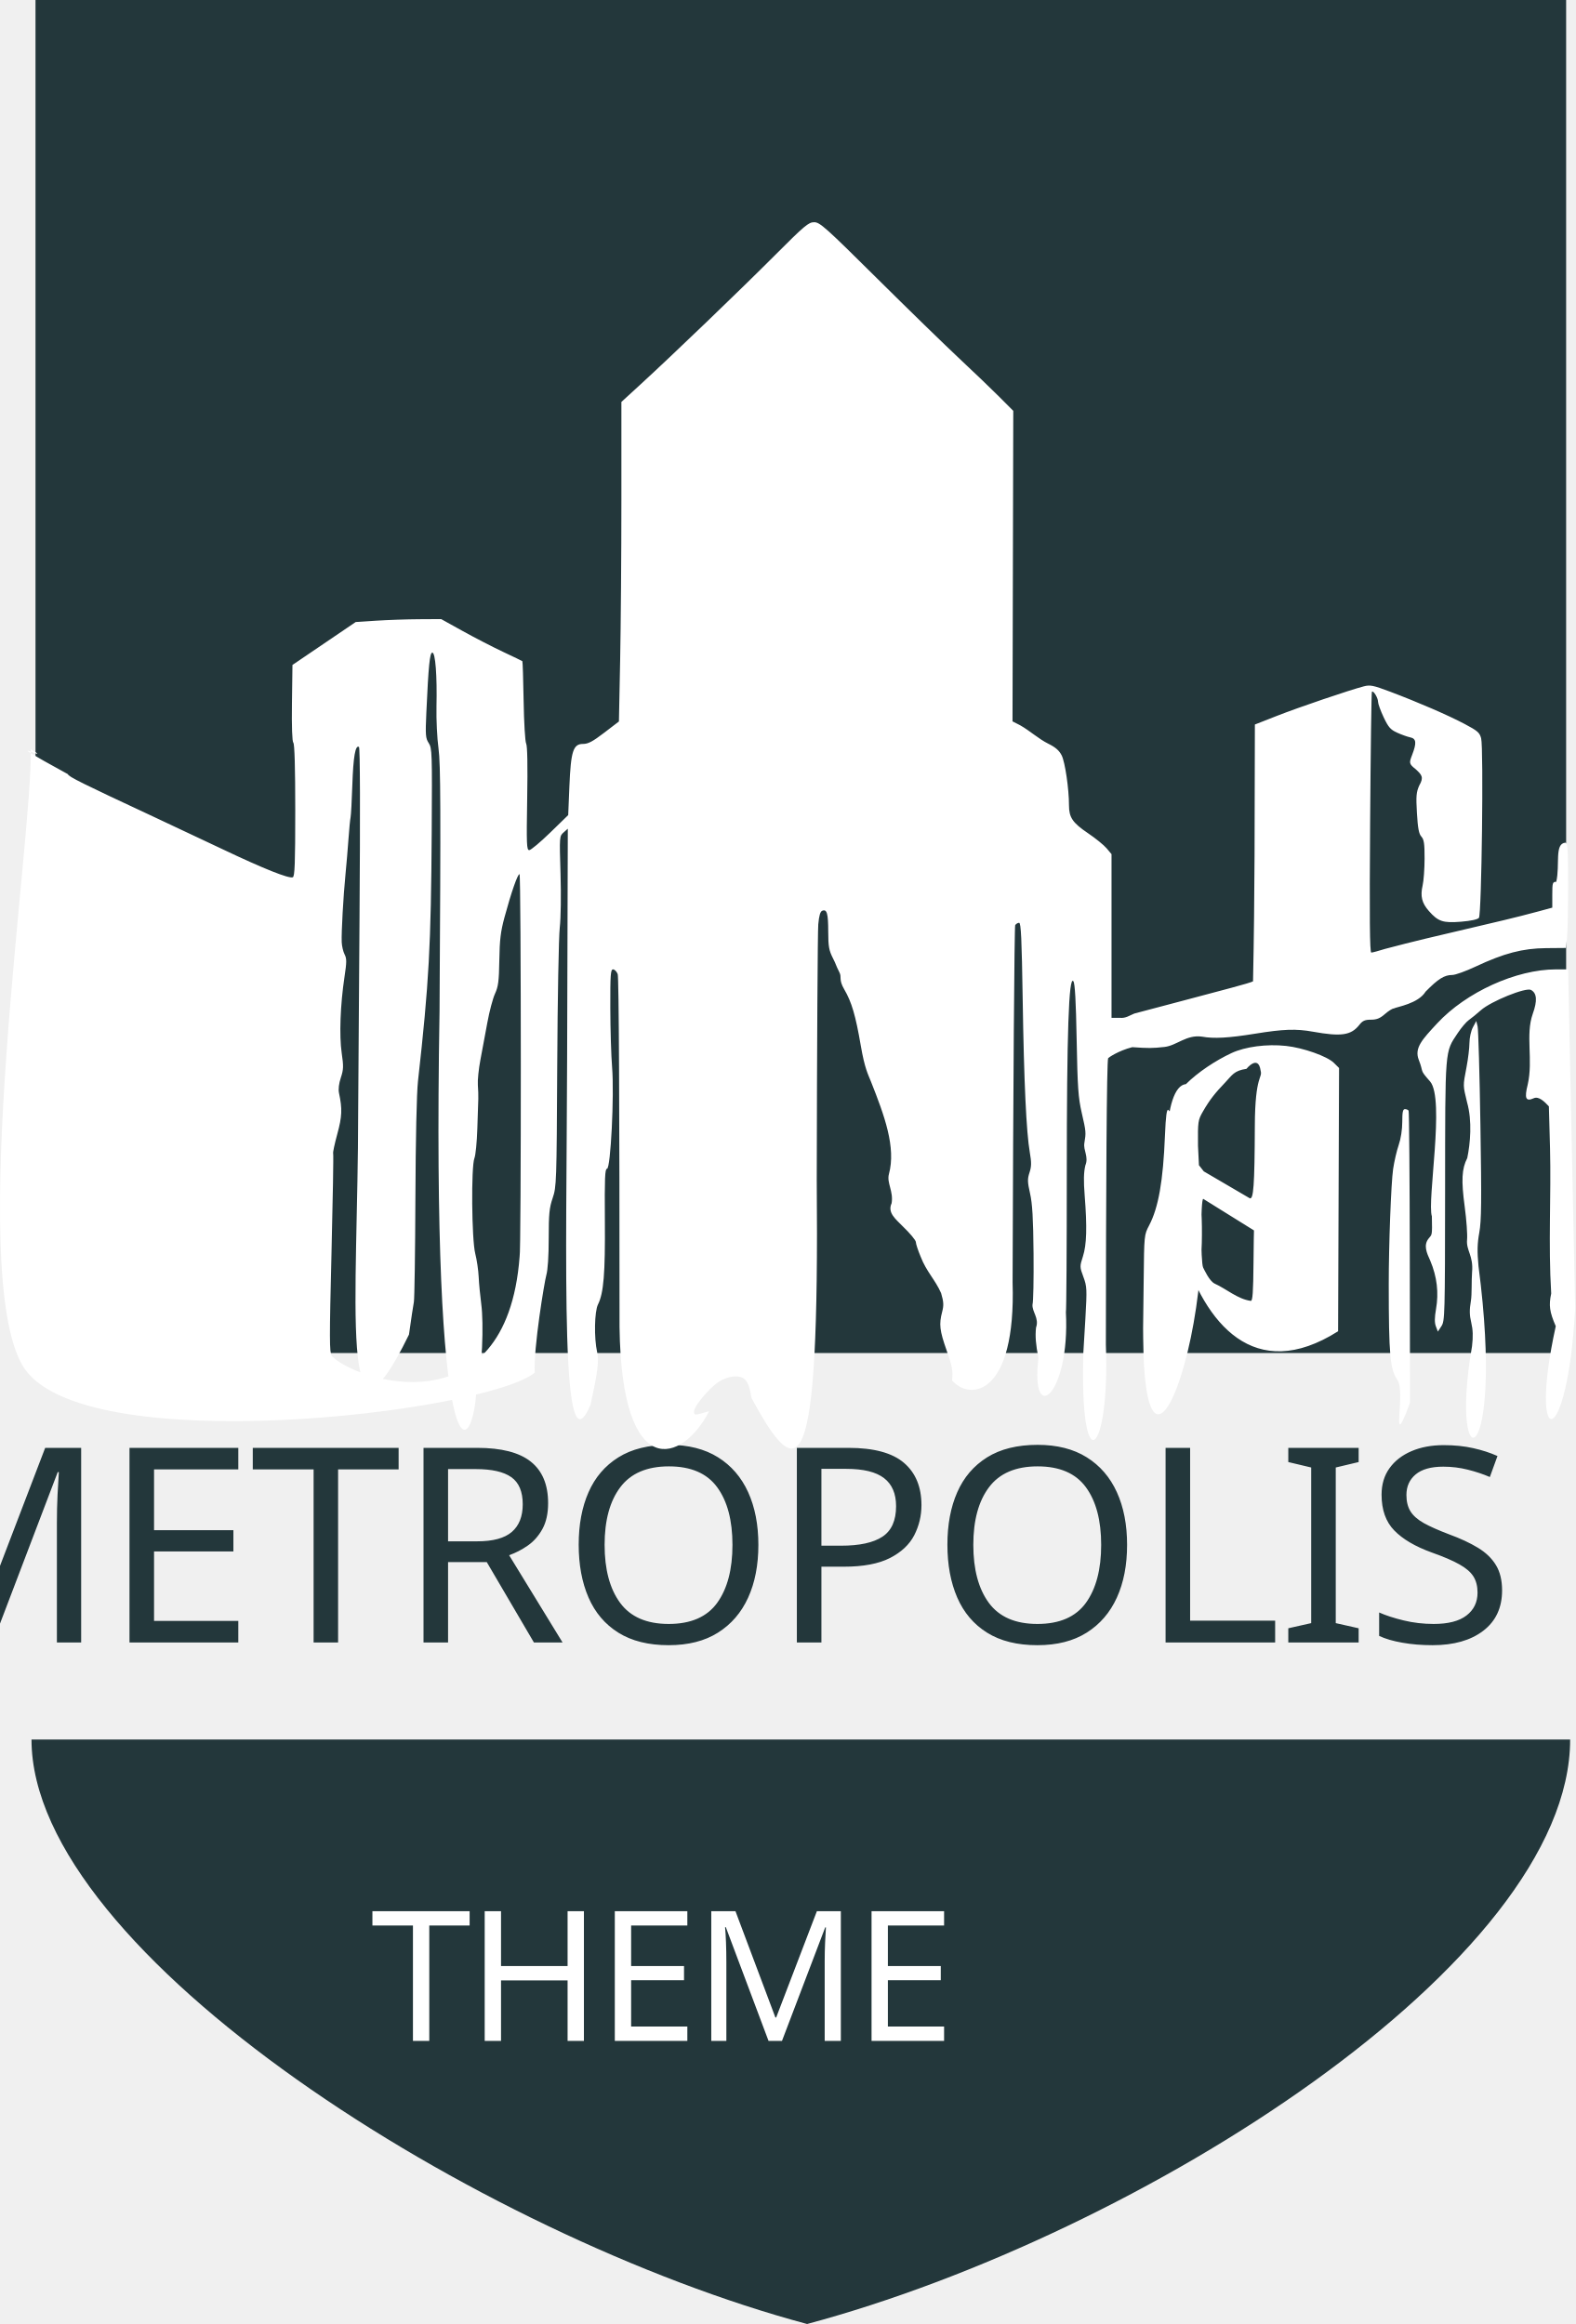
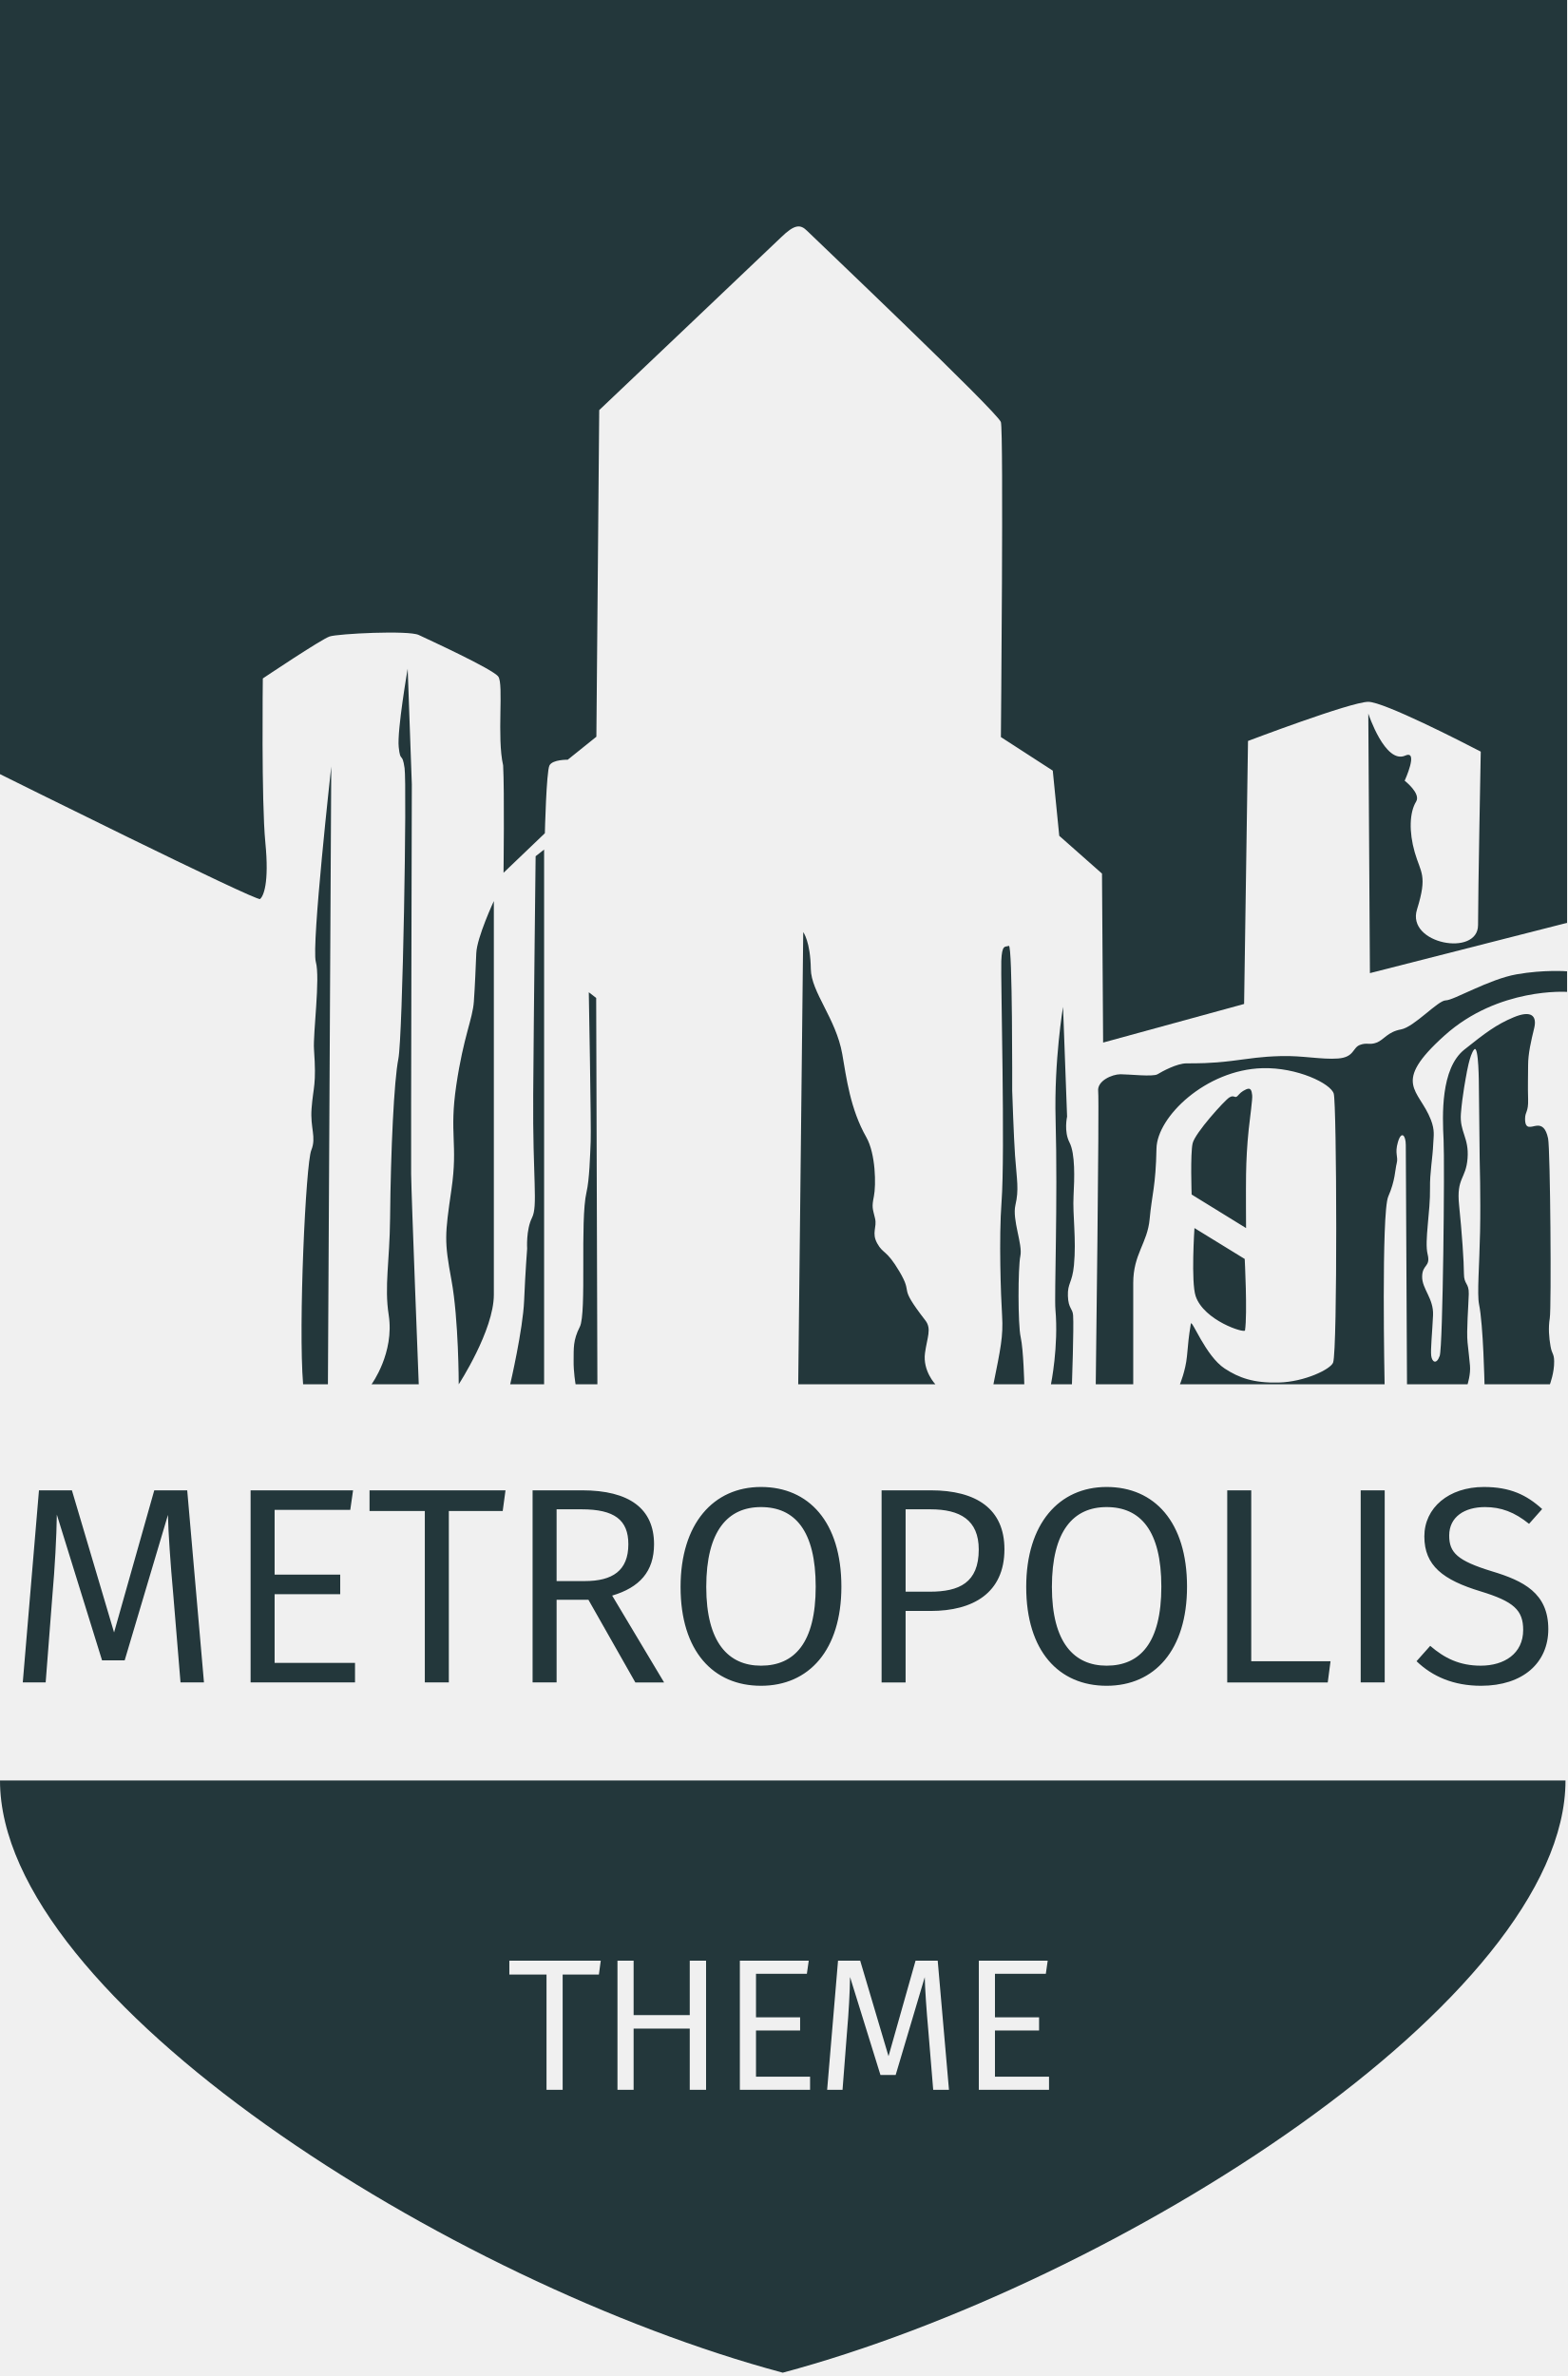
- <svg xmlns="http://www.w3.org/2000/svg" width="415.988" height="613.879" id="svg2" version="1.1">
-   <defs id="defs4" />
-   <g id="layer1" transform="translate(-115.2309,-141.0949)" />
-   <g id="layer2" transform="translate(-115.2309,-141.0949)">
-     <text xml:space="preserve" style="font-size:44px;font-style:normal;font-variant:small-caps;font-stretch:normal;line-height:113%;letter-spacing:0px;word-spacing:0px;fill:#23373b;fill-opacity:1;stroke:none;font-family:Fira Sans;-inkscape-font-specification:Fira Sans" x="326.036" y="574.947" id="text3057">
-       <tspan x="325.431" y="574.947" id="tspan3061" style="font-size:72px;font-style:normal;font-variant:normal;font-weight:normal;font-stretch:normal;text-align:center;line-height:113%;letter-spacing:-1.21px;writing-mode:lr-tb;text-anchor:middle;fill:#23373b;fill-opacity:1;font-family:Fira Sans;-inkscape-font-specification:Fira Sans">METROPOLIS</tspan>
-     </text>
-     <g id="g2998" transform="translate(1.251999,-20.47906)">
-       <path id="rect3055" d="m 122.299,621.061 406.344,0 c 0,58.726 -113.507,130.81 -201.514,154.392 C 240.52,752.246 122.299,677.656 122.299,621.061 z" style="fill:#23373b;fill-opacity:1;fill-rule:nonzero;stroke:none" />
-       <text xml:space="preserve" style="font-size:44px;font-style:normal;font-variant:normal;font-weight:normal;font-stretch:normal;line-height:113%;letter-spacing:-1.21px;word-spacing:0px;fill:#ffffff;fill-opacity:1;stroke:none;font-family:Fira Sans;-inkscape-font-specification:Fira Sans" x="326.036" y="700.68" id="text3063">
-         <tspan x="325.431" y="700.68" id="tspan3067" style="font-size:48px;font-style:normal;font-variant:normal;font-weight:normal;font-stretch:normal;text-align:center;line-height:113%;letter-spacing:-1.21px;writing-mode:lr-tb;text-anchor:middle;fill:#ffffff;font-family:Fira Sans;-inkscape-font-specification:Fira Sans">THEME</tspan>
-       </text>
-     </g>
-     <g id="g3003">
-       <rect y="141.095" x="124.608" height="357.4" width="404.229" id="rect3053" style="fill:#23373b;fill-opacity:1;fill-rule:nonzero;stroke:none" />
-       <path id="path3842" d="m 123.355,339.004 c 7.196,4.263 -11.642,-5.163 9.822,6.594 0.018,0.589 3.835,2.487 22.376,11.126 4.602,2.144 12.907,6.056 18.457,8.692 10.831,5.145 17.501,7.81 18.545,7.409 0.521,-0.2 0.65,-3.688 0.65,-17.639 0,-11.178 -0.18,-17.569 -0.503,-17.892 -0.318,-0.318 -0.454,-4.181 -0.369,-10.53 l 0.134,-10.027 8.35,-5.667 8.35,-5.667 5.431,-0.355 c 2.987,-0.195 8.064,-0.37 11.283,-0.389 l 5.851,-0.034 5.756,3.192 c 3.166,1.755 7.952,4.224 10.637,5.485 2.684,1.261 4.958,2.357 5.052,2.435 0.094,0.078 0.247,4.797 0.34,10.488 0.093,5.72 0.392,10.765 0.669,11.283 0.321,0.601 0.419,5.81 0.272,14.542 -0.204,12.128 -0.145,13.606 0.543,13.606 0.425,0 2.913,-2.083 5.53,-4.628 l 4.758,-4.628 0.312,-7.553 c 0.386,-9.33 0.999,-11.244 3.602,-11.244 1.358,0 2.562,-0.637 5.606,-2.968 l 3.876,-2.968 0.325,-16.307 c 0.179,-8.969 0.325,-27.959 0.325,-42.201 l 0,-25.894 5.045,-4.625 c 8.542,-7.831 26.254,-24.851 35.457,-34.073 7.868,-7.883 8.924,-8.774 10.406,-8.774 1.504,0 2.968,1.307 16.59,14.822 8.217,8.152 18.042,17.72 21.831,21.262 3.79,3.542 8.527,8.084 10.527,10.093 l 3.637,3.653 -0.1,41.011 -0.1,41.011 2.006,1.023 c 2.586,1.464 4.885,3.603 7.386,4.848 1.952,0.959 2.932,1.809 3.594,3.119 0.893,1.767 1.929,8.852 1.929,13.194 4e-4,3.2 0.973,4.625 5.018,7.355 1.986,1.34 4.198,3.134 4.914,3.985 l 1.302,1.548 c 0,14.412 0,28.824 0,43.236 l 2.186,0 c 1.565,0.175 2.627,-0.66 3.836,-1.133 8.703,-2.268 16.456,-4.377 25.689,-6.813 2.959,-0.78 5.506,-1.545 5.66,-1.699 0.496,-23.906 0.408,-42.125 0.487,-67.834 l 5.898,-2.314 c 5.776,-2.266 19.097,-6.79 22.868,-7.767 1.681,-0.435 2.485,-0.273 6.891,1.387 7.495,2.825 15.348,6.227 19.735,8.549 3.425,1.812 3.975,2.291 4.364,3.797 0.672,2.6 0.13,46.551 -0.585,47.412 -0.356,0.429 -2.13,0.814 -4.728,1.024 -4.76,0.386 -6.049,-0.045 -8.51,-2.848 -1.846,-2.102 -2.283,-3.912 -1.63,-6.747 0.276,-1.196 0.507,-4.372 0.513,-7.057 0.01,-3.972 -0.149,-5.061 -0.849,-5.834 -0.656,-0.724 -0.935,-2.202 -1.169,-6.191 -0.264,-4.497 -0.177,-5.533 0.615,-7.305 1.289,-2.216 0.611,-2.837 -0.885,-4.255 -1.912,-1.492 -1.793,-1.745 -0.984,-3.862 1.213,-3.176 1.088,-4.264 -0.53,-4.602 -0.744,-0.156 -2.293,-0.71 -3.442,-1.232 -1.764,-0.802 -2.318,-1.435 -3.568,-4.081 -0.814,-1.722 -1.48,-3.566 -1.48,-4.097 0,-1.026 -1.243,-3.043 -1.62,-2.63 -0.123,0.135 -0.334,15.694 -0.469,34.575 -0.18,25.196 -0.099,34.328 0.307,34.323 0.304,-0.003 1.956,-0.447 3.673,-0.984 14.032,-3.746 28.842,-6.741 40.438,-9.887 l 3.691,-1.003 0,-3.41 c 0,-3.153 0.079,-3.41 1.05,-3.411 1.031,-4.494 -0.532,-10.11 2.405,-10.337 0.623,0 0.728,1.663 0.725,11.443 -0.002,6.294 -0.137,12.551 -0.3,13.904 l -0.296,2.461 -5.237,0.047 c -6.166,0.055 -11.128,1.357 -18.631,4.887 -2.575,1.211 -5.332,2.203 -6.127,2.203 -2.094,0 -3.727,1.019 -7.041,4.392 -1.968,3.203 -7.527,3.997 -8.433,4.467 -0.359,0 -1.41,0.664 -2.335,1.477 -1.276,1.12 -2.162,1.477 -3.673,1.477 -1.587,0 -2.207,0.275 -3.052,1.353 -2.183,2.783 -4.782,3.166 -12.299,1.812 -4.437,-0.799 -7.758,-0.682 -15.258,0.536 -6.98,1.134 -10.908,1.35 -14.021,0.773 -4.1,-0.583 -6.661,2.359 -9.878,2.725 -3.199,0.351 -4.32,0.359 -8.523,0.057 -3.729,0.958 -6.297,2.777 -6.367,2.906 -0.401,0.749 -0.568,34.101 -0.605,75.701 1.108,29.076 -6.983,36.989 -5.944,1.99 0.03,-0.271 0.27,-4.257 0.531,-8.859 0.447,-7.861 0.415,-8.53 -0.525,-11.059 -0.977,-2.628 -0.98,-2.756 -0.122,-5.414 0.991,-3.069 1.125,-7.702 0.465,-16.051 -0.314,-3.973 -0.265,-6.148 0.182,-8.008 0.923,-2.226 -0.575,-3.955 -0.272,-5.849 0.475,-2.822 0.46,-2.999 -0.687,-8.005 -0.925,-4.035 -1.108,-6.68 -1.343,-19.312 -0.19,-10.244 -0.449,-14.88 -0.863,-15.447 -1.22,-1.668 -1.742,13.59 -1.743,50.929 -4.9e-4,19.857 -0.106,36.273 -0.235,36.481 1.136,22.004 -9.461,30.377 -7.247,12.106 -0.714,-3.571 -0.887,-5.734 -0.64,-8.035 0.901,-2.51 -1.117,-4.197 -0.929,-6.115 0.212,-0.628 0.334,-6.68 0.272,-13.447 -0.085,-9.28 -0.311,-13.177 -0.918,-15.853 -0.691,-3.047 -0.712,-3.83 -0.149,-5.537 0.526,-1.594 0.542,-2.648 0.081,-5.311 -0.925,-5.339 -1.544,-18.607 -1.88,-40.359 -0.249,-16.06 -0.447,-20.302 -0.948,-20.302 -0.348,0 -0.812,0.277 -1.031,0.615 -0.219,0.338 -0.53,42.807 -0.69,94.375 0.939,29.781 -11.138,31.401 -15.991,25.891 0.267,-2.63 0.089,-3.617 -1.427,-7.921 -1.855,-5.267 -2.045,-6.917 -1.18,-10.211 0.45,-1.714 0.399,-2.618 -0.281,-4.929 -1.594,-3.61 -3.864,-5.645 -5.39,-9.606 -0.703,-1.671 -1.278,-3.417 -1.278,-3.881 0,-0.464 -1.55,-2.327 -3.445,-4.141 -1.873,-1.932 -4.124,-3.596 -2.953,-6.119 0.517,-3.212 -1.333,-5.353 -0.72,-7.675 1.926,-7.102 -1.182,-15.479 -4.735,-24.453 -0.769,-1.942 -1.645,-3.414 -2.684,-9.471 -1.371,-7.994 -2.417,-11.552 -4.377,-14.898 -1.544,-2.634 -0.599,-3.197 -1.268,-4.474 -1.172,-2.34 -0.743,-1.84 -1.698,-3.708 -1.071,-2.114 -1.253,-3.13 -1.26,-7.04 -0.008,-4.844 -0.339,-6.013 -1.571,-5.541 -0.536,0.206 -0.849,1.268 -1.059,3.585 -0.164,1.811 -0.345,32.155 -0.404,67.43 0.728,80.384 -4.575,81.164 -17.241,57.657 -0.683,-4.6 -1.771,-5.879 -4.797,-5.636 -1.256,0.101 -2.86,0.711 -4.065,1.546 -2.461,1.705 -6.293,6.334 -6.293,7.601 0,1.077 0.156,1.108 2.365,0.474 l 1.621,-0.465 c -7.044,13.668 -23.142,19.083 -23.673,-22.25 0,-58.538 -0.174,-92.385 -0.48,-93.189 -0.264,-0.694 -0.818,-1.262 -1.23,-1.262 -0.649,0 -0.747,1.378 -0.725,10.213 0.014,5.617 0.226,12.649 0.472,15.627 0.602,7.293 -0.379,26.824 -1.347,26.824 -0.543,0 -0.645,2.481 -0.562,13.658 0.104,14.045 -0.316,19.175 -1.815,22.179 -0.943,1.89 -1.068,8.851 -0.226,12.607 0.516,2.302 0.167,5.118 -1.713,13.816 -8.073,19.273 -6.377,-36.532 -6.215,-91.545 l 0.182,-60.538 -1.112,0.984 c -1.105,0.978 -1.11,1.045 -0.812,10.87 0.174,5.71 0.088,11.739 -0.202,14.273 -0.276,2.413 -0.577,18.784 -0.668,36.379 -0.161,31.057 -0.196,32.081 -1.207,35.052 -0.883,2.594 -1.042,4.214 -1.042,10.627 0,4.71 -0.239,8.385 -0.633,9.736 -0.484,1.661 -3.392,19.19 -3.072,25.783 -13.121,10.596 -120.387,23.363 -135.233,-1.882 -14.845,-25.245 2.731,-139.931 2.152,-162.813 z M 252.456,473.04 c 0.44,-0.712 0.418,-100.984 -0.022,-101.04 -0.488,-0.062 -2.192,4.826 -3.964,11.373 -1.022,3.774 -1.286,5.957 -1.371,11.32 -0.089,5.576 -0.273,7.006 -1.145,8.895 -0.572,1.238 -1.48,4.671 -2.019,7.629 -0.539,2.958 -1.362,7.371 -1.828,9.807 -0.467,2.436 -0.771,5.426 -0.677,6.644 0.094,1.218 0.146,2.879 0.116,3.691 -0.03,0.812 -0.146,4.356 -0.257,7.875 -0.111,3.519 -0.455,7.022 -0.764,7.784 -0.894,2.207 -0.732,21.517 0.212,25.192 0.417,1.624 0.826,4.393 0.908,6.152 0.082,1.76 0.388,4.991 0.68,7.181 0.688,5.171 0.308,17.532 -1.305,23.316 -1.267,18.197 -11.858,24.308 -9.709,-100.633 0.336,-53.586 0.29,-65.307 -0.271,-69.397 -0.371,-2.707 -0.613,-7.69 -0.538,-11.074 0.183,-8.209 -0.283,-14.273 -1.098,-14.273 -0.671,0 -1.015,3.448 -1.575,15.79 -0.274,6.025 -0.212,6.824 0.624,8.102 0.878,1.343 0.92,2.57 0.791,23.339 -0.188,30.3 -0.715,39.89 -3.627,65.971 -0.352,3.15 -0.618,15.258 -0.682,31.007 -0.058,14.212 -0.239,26.504 -0.402,27.316 -0.163,0.812 -0.746,4.688 -1.294,8.613 -18.742,38.473 -13.437,-9.965 -13.422,-58.323 0.011,-2.978 0.171,-25.933 0.354,-51.012 0.212,-28.949 0.161,-45.704 -0.139,-45.889 -0.951,-0.588 -1.504,2.58 -1.75,10.031 -0.138,4.196 -0.351,8.072 -0.471,8.613 -0.121,0.541 -0.368,3.088 -0.548,5.66 -0.181,2.572 -0.537,6.78 -0.792,9.351 -0.572,5.767 -1.103,15.338 -0.995,17.913 0.044,1.054 0.386,2.506 0.758,3.227 0.576,1.114 0.572,2.003 -0.026,5.958 -1.107,7.315 -1.408,15.507 -0.739,20.083 0.517,3.535 0.488,4.377 -0.226,6.527 -0.515,1.55 -0.696,3.051 -0.488,4.034 0.903,4.254 0.822,6.198 -0.453,10.875 -0.712,2.612 -1.2,4.908 -1.086,5.102 0.114,0.195 -0.084,12.067 -0.44,26.384 -0.562,22.579 -0.553,26.173 0.061,27.111 5.972,6.405 46.135,19.92 49.618,-26.226 z m 164.786,26.517 c -0.089,-3.671 -0.146,-7.118 -0.127,-7.659 0.019,-0.541 0.089,-6.3 0.156,-12.797 0.12,-11.729 0.13,-11.83 1.43,-14.303 2.468,-4.694 3.702,-11.695 4.185,-23.733 0.218,-5.449 0.493,-6.935 0.859,-6.813 22.457,21.79 -4.366,116.884 -6.503,65.304 z m 11.187,-72.094 c 3.156,-3.148 7.823,-6.235 12.008,-8.189 3.651,-1.705 9.338,-2.455 14.428,-1.902 4.548,0.494 10.869,2.734 12.628,4.474 l 1.375,1.361 -0.257,69.537 c -44.279,28.037 -52.23,-64.324 -40.182,-65.28 z m 4.568,30.304 c -0.698,0 -0.716,16.864 -0.018,18.168 0.28,0.524 1.599,3.501 3.01,4.21 3.138,1.415 6.116,4.123 9.58,4.574 0.471,0.033 0.636,-2.324 0.703,-10.047 l 1.9e-4,0 c 0.048,-5.549 0.104,-7.959 0.123,-8.565 m -1.107,-8.488 c 0.985,0.332 1.271,-3.239 1.336,-19.193 l 4e-5,0 c 0.056,-13.559 2.09,-12.431 1.528,-14.531 -0.618,-4.352 -3.746,-0.468 -3.746,-0.468 -3.314,0.477 -3.8,1.703 -5.565,3.55 -2.646,2.768 -4.11,4.551 -5.931,7.727 -1.303,2.272 -1.351,2.606 -1.299,9.024 l 0.251,5.155 1.28,1.627 m 70.842,46.163 c 0.3,-2.542 0.241,-4.356 -0.203,-6.207 -0.479,-1.995 -0.501,-3.361 -0.094,-5.759 0.293,-1.729 0.125,-5.244 0.307,-7.584 0.404,-4.339 -1.59,-5.673 -1.322,-8.571 0.126,-1.31 -0.154,-5.225 -0.622,-8.701 -0.942,-6.997 -0.785,-10.005 0.674,-12.864 0.775,-3.757 1.365,-9.746 -0.061,-14.752 -1.078,-4.532 -1.116,-4.129 -0.123,-9.321 0.406,-2.122 0.748,-4.965 0.759,-6.319 0.012,-1.395 0.407,-3.186 0.913,-4.135 l 0.892,-1.674 0.351,1.428 c 0.193,0.786 0.527,12.502 0.743,26.037 0.322,20.235 0.27,25.286 -0.296,28.416 -0.53,2.931 -0.579,4.97 -0.214,8.859 7.147,54.609 -8.022,57.634 -1.702,21.147 z m 22.11,-5.267 c -1.641,-3.795 -1.877,-5.486 -1.204,-8.624 -0.799,-13.155 0.011,-25.861 -0.31,-38.376 l -0.302,-11.071 c -1.221,-1.311 -2.685,-2.728 -4,-2.141 -2.101,0.957 -2.507,0.034 -1.589,-3.621 1.485,-6.513 -0.651,-13.085 1.332,-18.671 1.251,-3.487 1.101,-5.477 -0.476,-6.321 -1.363,-0.73 -10.57,3.002 -13.224,5.36 -1.092,0.97 -2.526,2.139 -3.187,2.599 -0.661,0.459 -1.98,2.01 -2.931,3.445 -3.435,5.185 -3.301,3.516 -3.333,41.622 -0.027,32.967 -0.067,34.415 -0.969,35.79 l -0.94,1.434 -0.523,-1.376 c -0.374,-0.983 -0.363,-2.296 0.038,-4.597 0.748,-4.293 0.263,-8.501 -1.511,-12.723 -0.959,-2.111 -1.859,-4.088 -0.458,-5.869 0.904,-1.149 0.99,-0.565 0.869,-5.891 -1.323,-4.009 3.509,-30.987 -0.468,-35.612 -2.952,-3.346 -1.577,-2.115 -2.985,-5.696 -1.244,-3.165 0.936,-5.42 4.833,-9.629 7.644,-8.256 20.895,-14.284 31.4,-14.284 l 3.208,0 1.857,89.512 c -2.004,37.988 -12.532,38.392 -5.126,4.74 z m -41.776,14.286 c -1.986,-2.901 -2.325,-6.589 -2.33,-25.36 -0.003,-10.356 0.62,-26.776 1.154,-30.429 0.29,-1.983 0.952,-4.842 1.472,-6.352 0.572,-1.663 0.945,-4.075 0.945,-6.115 0,-2.605 0.161,-3.368 0.709,-3.368 0.39,0 0.825,0.187 0.966,0.416 0.141,0.229 0.283,17.67 0.314,38.759 l 0.057,38.343 -1.106,2.953 c -3.702,8.853 -0.106,-5.827 -2.183,-8.846 z" style="fill:#ffffff;fill-opacity:1" />
-     </g>
+ <svg xmlns="http://www.w3.org/2000/svg" width="647.043" height="980.842" viewBox="0 0 647.043 980.842">
+   <path fill="#23373B" d="M0 319.57V0h646.968v380.963l-81.39 20.753-.668-107.146s6.93 21.02 15.258 17.347c5.65-2.49-.244 10.37-.244 10.37s6.803 5.27 4.727 8.624c-2.722 4.4-3.02 12.412-.57 20.94 2.452 8.53 5.376 9.355.928 23.61-4.448 14.257 25.21 19.66 25.21 6.414s1.117-71.598 1.117-71.598c-7.583-3.97-40.044-20.557-46.426-20.557-7.166 0-49.665 16.157-49.665 16.157l-1.612 108.568-58.205 15.937-.462-69.754-17.65-15.602-2.676-26.897-21.417-13.86s1.17-126.067 0-130.02c-1.17-3.954-77.17-76.12-80.005-78.954-2.833-2.833-5.236-2.667-10.736 2.667-4.18 4.053-75.09 71.332-75.09 71.332l-1.175 134.835-11.833 9.5s-6.223-.146-7.528 2.344c-1.305 2.49-1.904 27.994-1.904 27.994l-17.068 16.33s.415-33.8-.16-44.324c-2.673-11.677.327-33.51-2.007-36.677-2.333-3.167-29.708-15.666-32.833-17.167-4.167-2-33.305-.55-36.805.617s-27.57 17.325-27.57 17.325-.626 50.725 1.04 67.725c1.668 17-.823 22.164-2.16 23.332C106.052 372.295 0 319.57 0 319.57z" />
+   <path fill="#23373B" d="M135.386 571.463l1.375-255s-8.245 73.863-6.37 80.613-1.213 29.61-.754 36.137c1.052 14.968-.29 15.08-1 24.375-.626 8.21 2.083 11.79-.125 17.25-2.273 5.625-5.374 72.125-3.374 96.625h10.25zM153.386 571.463h19.5s-3.04-77.653-3.146-86.773c-.105-9.12.285-160.904.285-160.904l-1.71-47.744s-4.418 25.51-3.705 32.352c.713 6.84 1.425 1.71 2.423 8.694.998 6.983-.766 110.974-2.565 120-1.8 9.028-3.146 37.64-3.42 65.845-.176 18.095-2.423 27.934-.57 39.905 2.43 15.714-7.092 28.625-7.092 28.625zM189.386 571.463s14.5-22.25 14.5-37v-162.5s-6.97 14.956-7.25 21.5c-.28 6.544-.5 12.75-1 20s-4.25 14.25-7.25 34.5.75 24.074-2 43.037-3 21.213 0 37.463 3 43 3 43zM210.636 571.463h14v-220.75l-3.5 2.75s-.75 63.5-1 98.5 2 45.75-.5 50.75-2 12.75-2 12.75-.75 9.5-1.25 21.5-5.75 34.5-5.75 34.5zM237.636 571.463h9l-.5-159.5-3.05-2.35s1.034 55.83.784 61.58-.496 15.702-1.735 20.997c-2.73 11.674.13 49.856-2.75 55.522-2.88 5.666-2.488 8.957-2.566 13.814-.08 4.86.816 9.937.816 9.937zM329.548 571.463l2.067-186.687s2.97 3.873 3.134 15.228c.137 9.61 10.412 20.47 12.986 35.136 1.7 9.69 3.27 22.62 9.92 34.31 3.897 6.848 4.06 19.79 3.135 24.387-.925 4.597-.533 4.942.472 9.127.895 3.726-1.54 5.92.917 10.343 2.5 4.5 3.707 2.407 9.118 11.532 6.178 10.416-1.16 4.874 10.747 20.254 2.683 3.465.716 6.995-.16 13.495-.986 7.33 4.293 12.874 4.293 12.874h-56.63zM410.136 571.463h12.75s-.333-14.333-1.5-19.5-1.13-28.68-.123-33.497c1.008-4.817-3.456-14.915-2.043-21.003 1.5-6.463.617-9.996-.157-20.465-.514-6.954-1.176-26.785-1.176-26.785s.174-60.33-1.375-59.75-2.845-.777-3.125 6.25c-.28 7.027 1.61 79.375.11 99.375-1.134 15.108-.306 38.56.223 47.042.528 8.48-.667 13.833-3.584 28.333zM433.886 571.463h8.667s.83-23.497.485-28.465c-.207-2.984-1.975-2.738-2.152-8.035-.177-5.296 1.79-5.284 2.496-12.617 1.045-10.876-.595-20.663-.163-28.716.384-7.173.723-17.405-1.668-22s-1-10.667-1-10.667l-1.667-45.333s-3.74 22.062-3.074 46.508c.923 33.942-.562 72.925-.078 78.37 1.364 15.348-1.846 30.955-1.846 30.955zM493.136 506.963l20.75 12.75s1.162 22.525.122 29.49c-.192 1.287-16.942-4.055-20.372-14.136-1.973-5.803-.5-28.104-.5-28.104zM491.97 493.11s-.584-16.897.416-21.147 13.14-17.662 15.14-18.912 2.278.506 3.36-.587c1.082-1.093 1.437-1.765 3.554-2.75s2.306.764 2.527 2.393c.208 1.536-.91 9.124-1.433 14.126-.684 6.55-.995 12.596-1.094 18.63-.098 6.034 0 22.1 0 22.1l-22.47-13.853z" />
+   <g fill="#23373B">
+     <path d="M84.21 694.527h-9.684l-2.997-36.31c-1.154-12.562-2.076-26.164-2.19-32.85L51.472 685.42h-9.336l-18.673-60.168c-.115 8.99-.807 21.785-1.844 33.542l-2.767 35.732h-9.45l6.685-79.302h13.6l17.406 58.67 16.598-58.67h13.602l6.915 79.303zM144.61 623.294h-31.236v26.742h27.087v8.068h-27.086v28.355h33.196v8.067h-43.11v-79.302h42.303l-1.152 8.07zM207.548 623.755h-22.246v70.772h-9.913v-70.772h-22.823v-8.53H208.7l-1.152 8.53zM242.936 660.41h-13.14v34.117h-9.913v-79.302h20.402c19.595 0 29.74 7.607 29.74 22.246 0 11.297-5.995 17.867-17.29 21.21l21.438 35.847H262.3l-19.364-34.118zm-1.5-7.724c11.412 0 17.982-4.265 17.982-15.215 0-10.027-5.763-14.407-19.25-14.407h-10.374v29.623h11.643zM347.37 654.992c0 26.165-13.372 40.918-33.197 40.918-19.71 0-33.196-14.293-33.196-40.803 0-26.166 13.6-41.265 33.196-41.265 19.71 0 33.196 14.408 33.196 41.15zm-55.79.115c0 23.053 9.22 32.504 22.592 32.504 13.832 0 22.592-9.45 22.592-32.62s-8.645-32.85-22.592-32.85c-13.6 0-22.592 9.683-22.592 32.967zM414.685 639.546c0 18.097-13.025 25.474-30.43 25.474H373.88v29.508h-9.912v-79.302h20.287c18.904 0 30.43 7.722 30.43 24.32zm-10.604.115c0-12.217-7.722-16.597-19.94-16.597h-10.258v34.003h10.028c12.103 0 20.17-3.688 20.17-17.405zM490.07 654.992c0 26.165-13.37 40.918-33.196 40.918-19.71 0-33.196-14.293-33.196-40.803 0-26.166 13.6-41.265 33.196-41.265 19.71 0 33.196 14.408 33.196 41.15zm-55.788.115c0 23.053 9.22 32.504 22.592 32.504 13.832 0 22.59-9.45 22.59-32.62s-8.644-32.85-22.59-32.85c-13.602 0-22.592 9.683-22.592 32.967zM516.582 685.768h32.735l-1.152 8.76H506.67v-79.302h9.912v70.542zM571.68 694.527h-9.912v-79.302h9.913v79.302zM636.69 622.948l-5.416 6.11c-5.994-4.842-11.526-6.917-18.212-6.917-8.414 0-14.754 4.035-14.754 11.758 0 7.03 3.343 10.374 17.636 14.754 13.024 3.92 23.283 8.99 23.283 23.86 0 13.832-10.374 23.398-27.78 23.398-11.295 0-20.055-3.804-26.625-10.143l5.648-6.34c5.878 5.07 12.103 8.184 20.862 8.184 9.683 0 17.52-4.955 17.52-14.753 0-8.184-3.918-11.757-17.52-15.906-15.56-4.725-23.283-10.603-23.283-22.707 0-11.872 10.143-20.402 24.55-20.402 10.836.002 17.636 3.23 24.09 9.108z" />
  </g>
+   <path fill="#23373B" d="M467.856 571.463h-15.47s1.5-116.75 1-121 5.72-7 9.235-7c3.516 0 13.405 1.137 15.266 0 1.86-1.137 8-4.5 12-4.5s9.81.066 18.51-1c8.7-1.066 11.74-1.75 20.49-2s16.75 1.5 23.5 1 6-4.41 9-5.58 4 .168 7-1c3-1.17 4.5-4.42 10-5.42s15.25-12 18.5-12 17.882-8.75 29.25-10.75 20.832-1.25 20.832-1.25v8.5s-28.332-2-50.582 18-10.533 22.11-5.64 34.805c1.707 4.434 1.103 6.665.974 9.86-.24 5.956-1.442 11.935-1.333 18.334.167 9.833-2.333 21.833-1 27.25 1.333 5.417-2.167 4.083-2.25 9.25-.083 5.167 4.813 9.018 4.5 16-.313 6.982-1.083 14.167-.75 16.75.333 2.583 2.167 3.75 3.5 0s2.1-79.327 1.6-89.244-1.267-29.34 8.566-37.173c8.597-6.848 13.167-10.333 20.333-13.333s9.784-.764 8.5 4.5c-1.284 5.264-2.5 10.5-2.5 15.25s-.167 8.583 0 14-1.2 5.083-1.25 8c-.083 4.917 2.583 3.25 4.75 3s3.833.917 4.75 5.25c.917 4.333 1.42 69.755.695 74.193-.65 3.982-.32 7.964.302 11.532.62 3.568 1.444 2.858 1.505 6.276.083 4.667-1.75 9.5-1.75 9.5h-27s-.5-24.5-2.25-33c-.875-4.25.135-15.996.417-30s-.167-30.268-.167-30.268l-.333-30.066s0-17-1.917-14.918c-1.917 2.083-3.25 10.5-3.25 10.5s-1.667 8.417-2.25 16 3.417 9.88 2.75 18.482-4.667 7.934-3.5 19.268c1.167 11.333 2 23.5 2 28.25s2.12 3.736 2 8.5-1 15.25-.5 20 .667 5.917 1 9.5c.333 3.583-1 7.75-1 7.75h-25s-.5-94.667-.5-98.75c0-4.083-1.833-6.083-3.25-1.25s.223 5.908-.5 8.75c-.723 2.842-.583 7.083-3.5 13.75s-1.5 77.5-1.5 77.5h-84.5s2.327-5.62 2.898-11.534c.617-6.39.617-7.39 1.602-13.466.35-2.16 6.083 13.333 14 18.5 5.897 3.85 11.913 6.012 22.25 5.767 10.774-.256 21.564-5.546 22.5-8.268 1.833-5.333 1.5-106.833.25-111-1.25-4.167-15.085-10.913-29.5-10.5-23.25.667-43.435 20.02-43.682 33.173-.293 15.557-1.9 18.993-2.818 29.077-.917 10.083-6.78 14.417-6.78 26.5v41.75zM0 735c0 90.12 185.252 207.525 323.162 244.472C461.072 942.525 646.325 825.122 646.325 735H0zm247.254 80.115h-14.958V862.7h-6.665v-47.585h-15.344v-5.734h37.742l-.774 5.735zm44.25 47.585h-6.74v-25.265H261.59V862.7h-6.664v-53.32h6.665v22.476h23.173V809.38h6.742v53.32zm42.935 0h-28.986v-53.32h28.442l-.775 5.426h-21v17.98h18.21v5.424h-18.21v19.065h22.32v5.425zm50.838 0l-2.015-24.412c-.775-8.447-1.395-17.593-1.472-22.088l-12.012 40.378H363.5l-12.555-40.455c-.078 6.045-.542 14.647-1.24 22.553l-1.86 24.024h-6.355l4.495-53.32h9.145l11.703 39.448 11.16-39.447h9.145l4.65 53.32h-6.51zm47.816 0H404.11v-53.32h28.44l-.774 5.426h-21.002v17.98h18.212v5.424h-18.212v19.065h22.32v5.425z" />
</svg>
